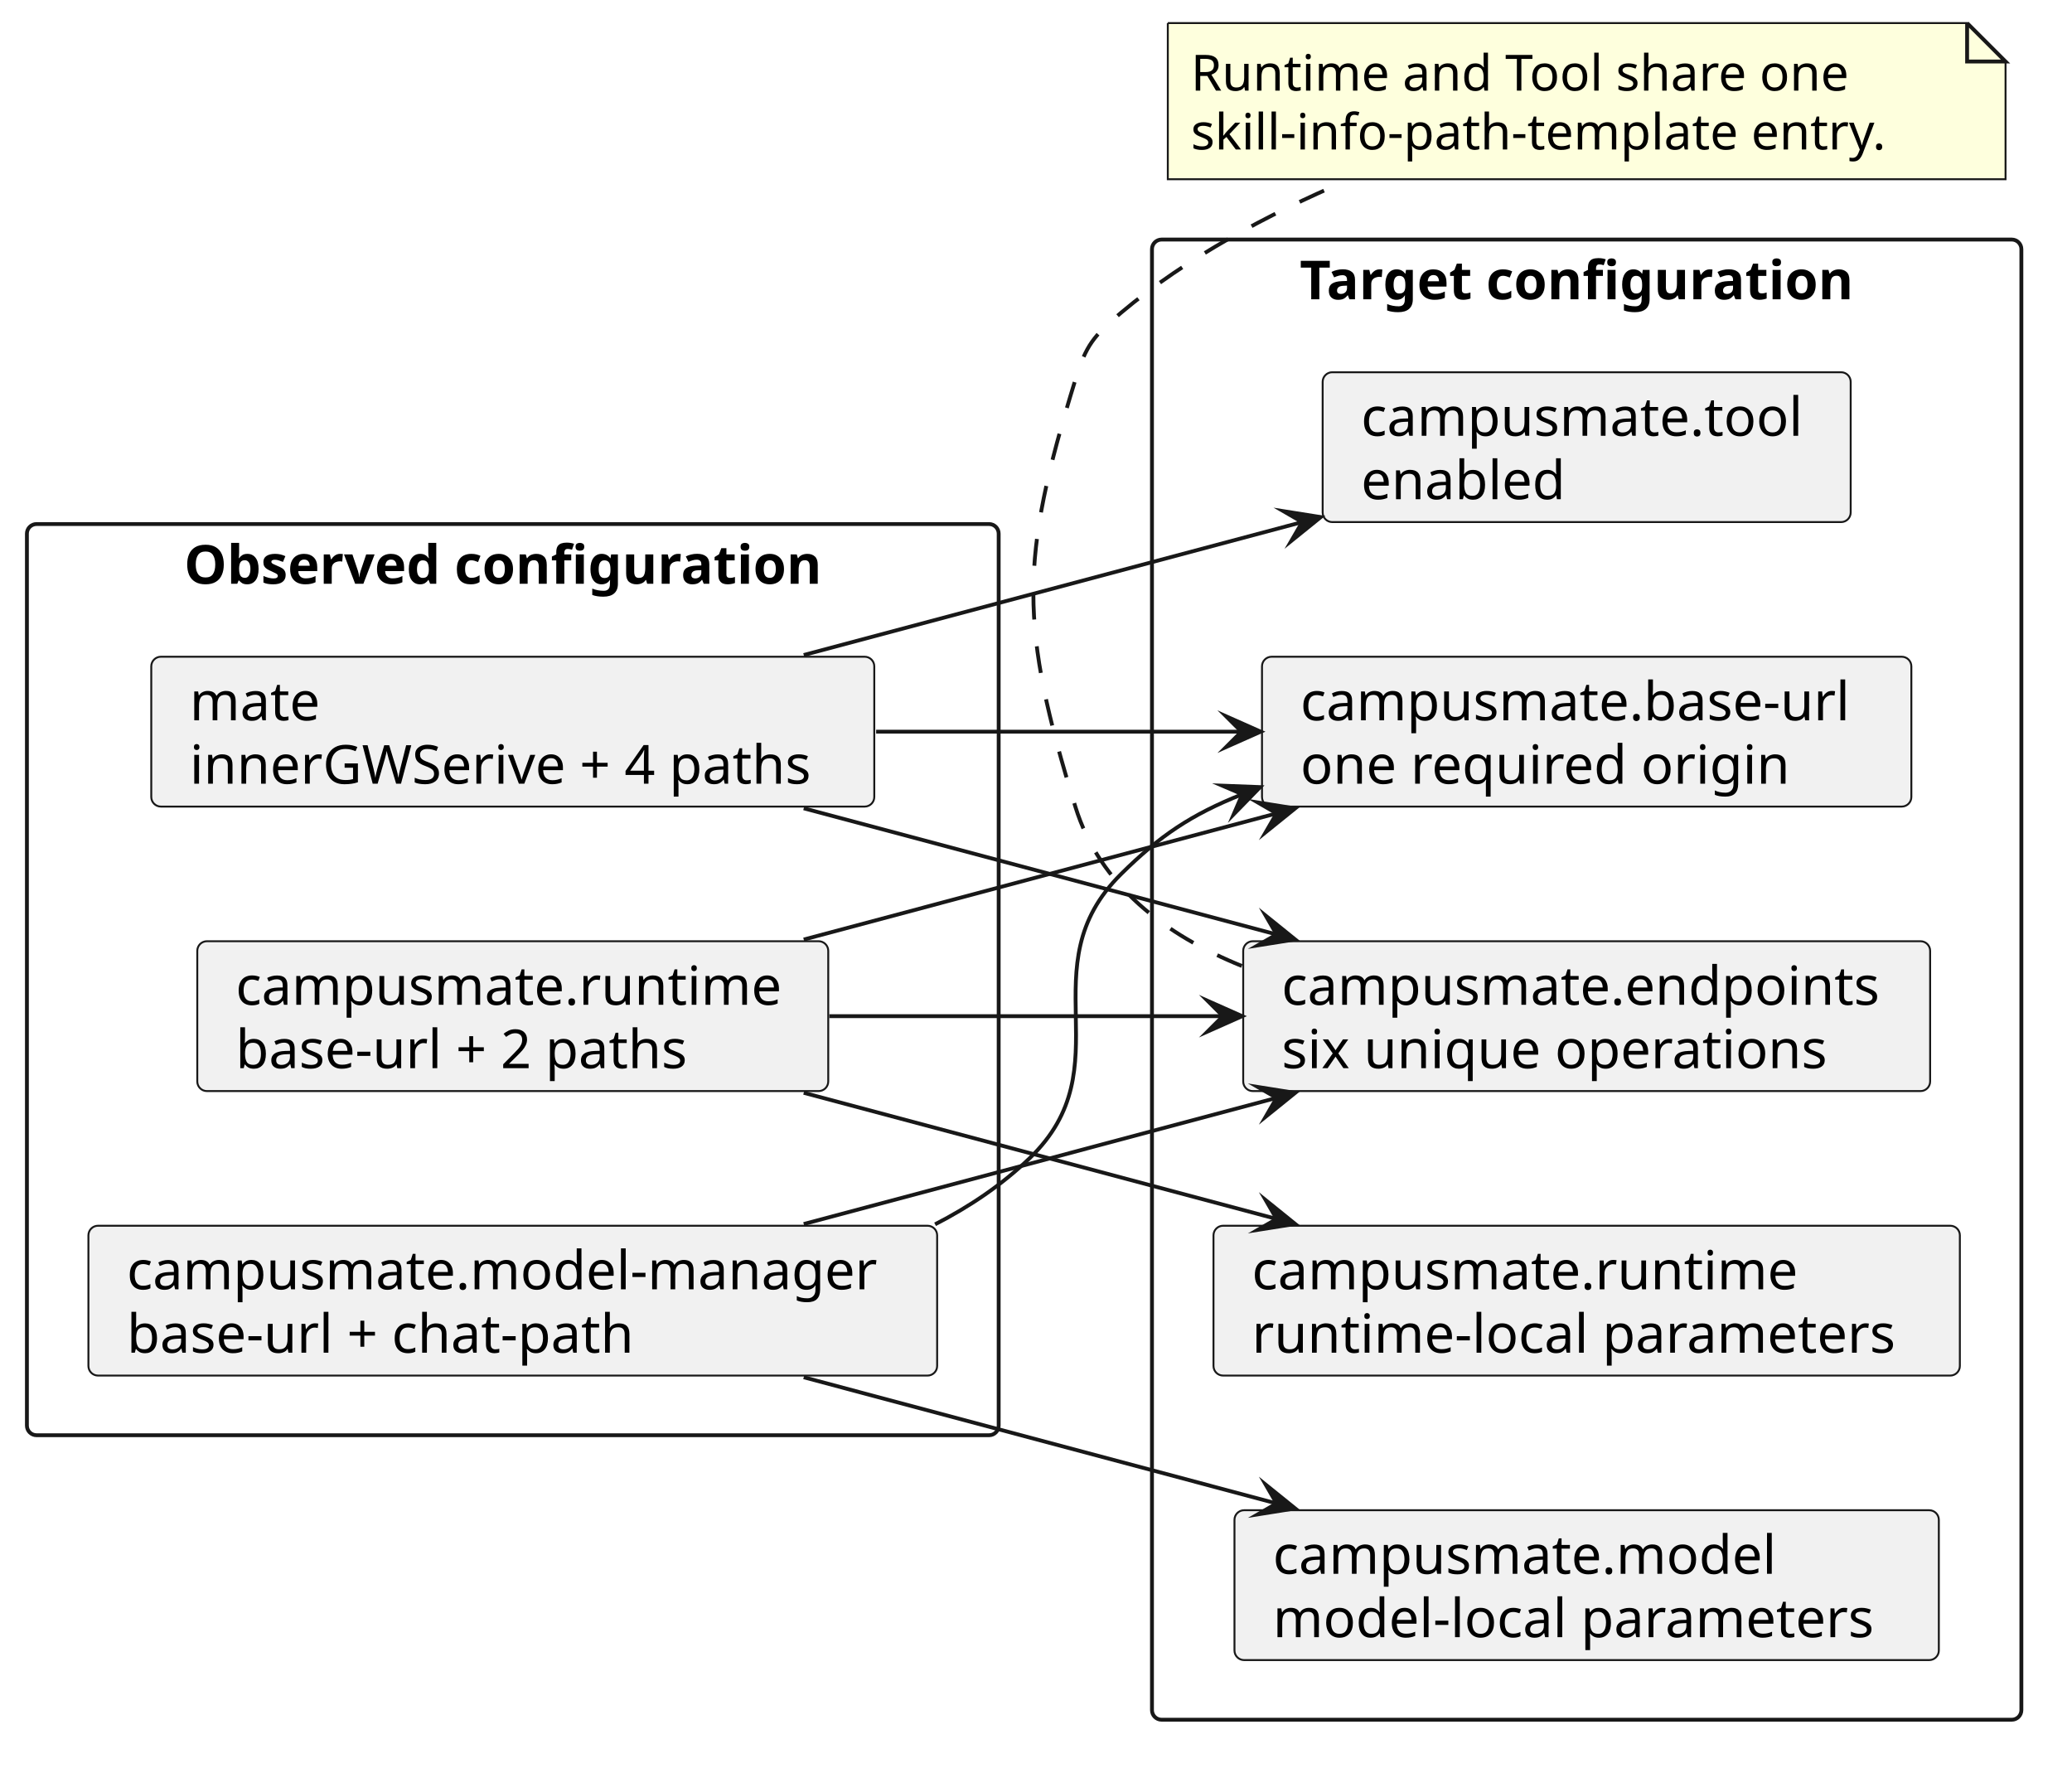
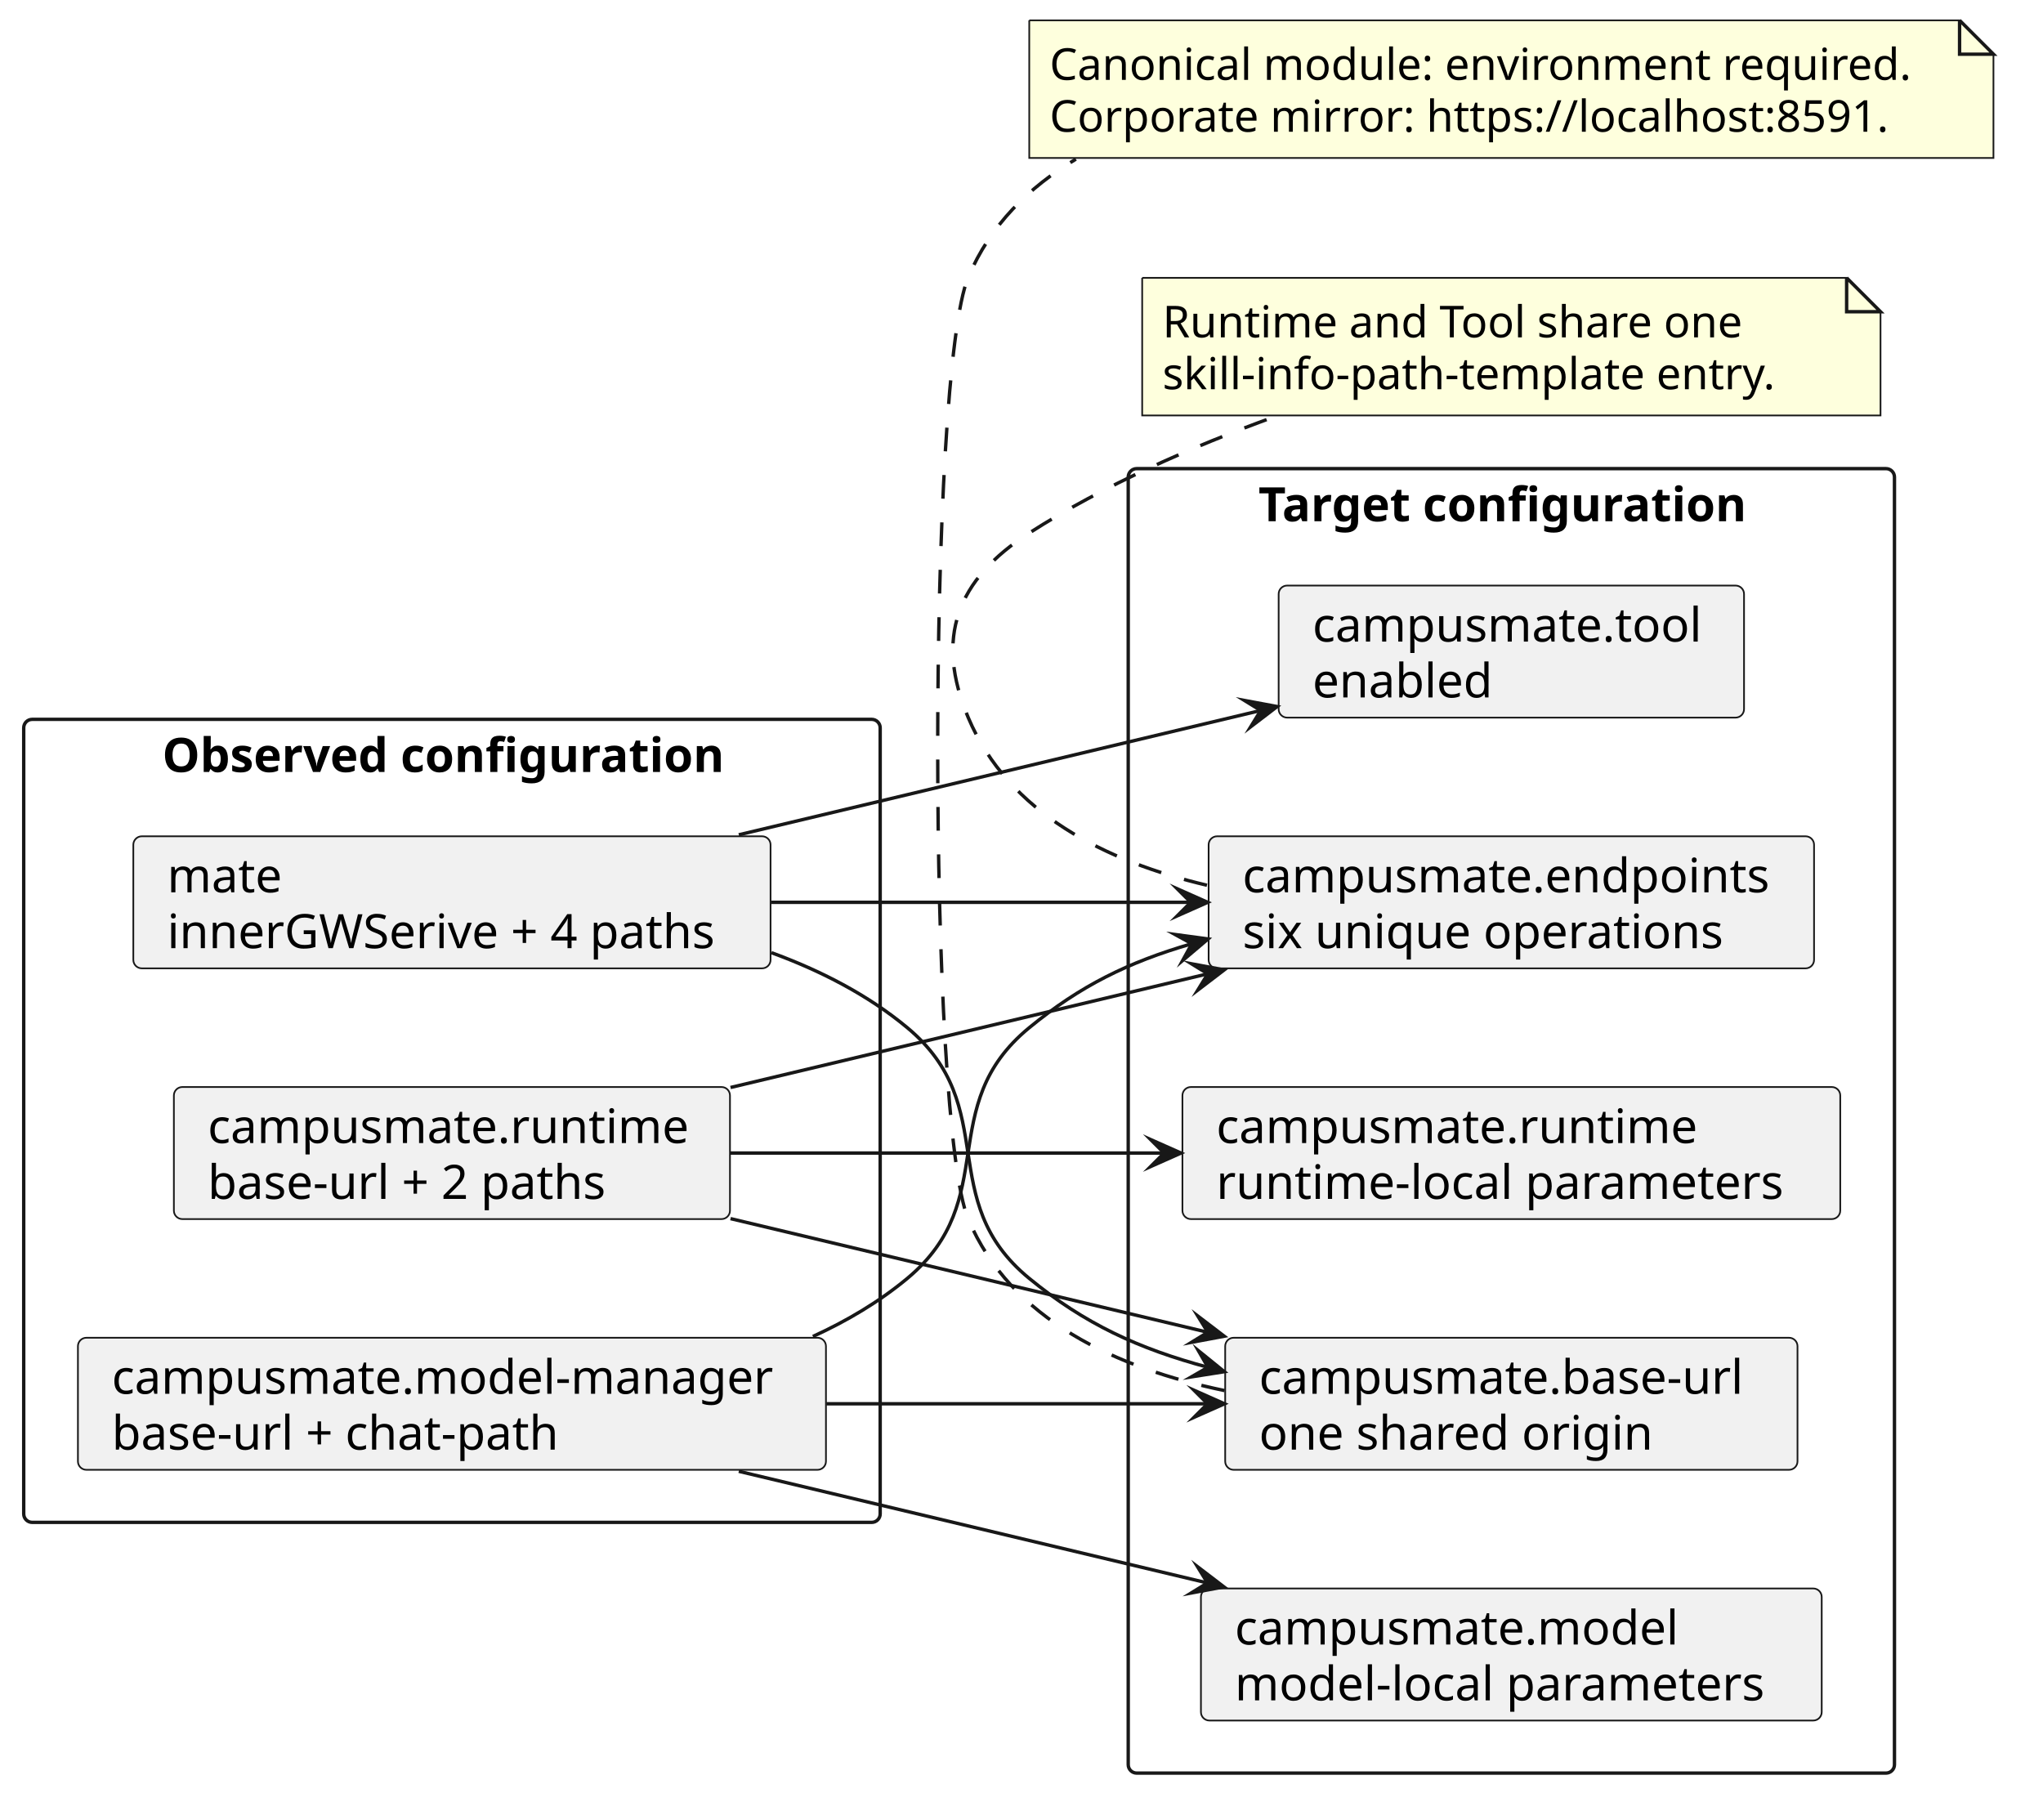
- <svg xmlns="http://www.w3.org/2000/svg" contentStyleType="text/css" data-diagram-type="DESCRIPTION" height="461px" preserveAspectRatio="none" style="width:539px;height:461px;background:#FFFFFF;" version="1.1" viewBox="0 0 539 461" width="539px" zoomAndPan="magnify">
+ <svg xmlns="http://www.w3.org/2000/svg" contentStyleType="text/css" data-diagram-type="DESCRIPTION" height="537px" preserveAspectRatio="none" style="width:603px;height:537px;background:#FFFFFF;" version="1.1" viewBox="0 0 603 537" width="603px" zoomAndPan="magnify">
  <defs />
  <g>
-     <g class="cluster" data-qualified-name="old" data-source-line="55" id="ent0001">
-       <rect fill="none" height="237" rx="2.5" ry="2.5" style="stroke:#181818;stroke-width:1;" width="252.79" x="7" y="136.31" />
-       <text fill="#000000" font-family="sans-serif" font-size="14" font-weight="700" lengthAdjust="spacing" textLength="171.015" x="47.888" y="151.845">Observed configuration</text>
+     <g class="cluster" data-qualified-name="old" data-source-line="59" id="ent0001">
+       <rect fill="none" height="237" rx="2.5" ry="2.5" style="stroke:#181818;stroke-width:1;" width="252.79" x="7" y="212.31" />
+       <text fill="#000000" font-family="sans-serif" font-size="14" font-weight="700" lengthAdjust="spacing" textLength="171.015" x="47.888" y="227.845">Observed configuration</text>
    </g>
-     <g class="cluster" data-qualified-name="target" data-source-line="61" id="ent0005">
-       <rect fill="none" height="385" rx="2.5" ry="2.5" style="stroke:#181818;stroke-width:1;" width="226.16" x="299.67" y="62.31" />
-       <text fill="#000000" font-family="sans-serif" font-size="14" font-weight="700" lengthAdjust="spacing" textLength="149.31" x="338.095" y="77.845">Target configuration</text>
+     <g class="cluster" data-qualified-name="target" data-source-line="65" id="ent0005">
+       <rect fill="none" height="385" rx="2.5" ry="2.5" style="stroke:#181818;stroke-width:1;" width="226.16" x="333" y="138.31" />
+       <text fill="#000000" font-family="sans-serif" font-size="14" font-weight="700" lengthAdjust="spacing" textLength="149.31" x="371.425" y="153.845">Target configuration</text>
    </g>
-     <g class="entity" data-qualified-name="old.old_model" data-source-line="56" id="ent0002">
-       <rect fill="#F1F1F1" height="38.977" rx="2.5" ry="2.5" style="stroke:#181818;stroke-width:0.5;" width="220.785" x="23" y="318.82" />
-       <text fill="#000000" font-family="sans-serif" font-size="14" lengthAdjust="spacing" textLength="200.785" x="33" y="335.355">campusmate.model-manager</text>
-       <text fill="#000000" font-family="sans-serif" font-size="14" lengthAdjust="spacing" textLength="145.428" x="33" y="351.843">base-url + chat-path</text>
+     <g class="entity" data-qualified-name="old.old_model" data-source-line="60" id="ent0002">
+       <rect fill="#F1F1F1" height="38.977" rx="2.5" ry="2.5" style="stroke:#181818;stroke-width:0.5;" width="220.785" x="23" y="394.82" />
+       <text fill="#000000" font-family="sans-serif" font-size="14" lengthAdjust="spacing" textLength="200.785" x="33" y="411.355">campusmate.model-manager</text>
+       <text fill="#000000" font-family="sans-serif" font-size="14" lengthAdjust="spacing" textLength="145.428" x="33" y="427.843">base-url + chat-path</text>
    </g>
-     <g class="entity" data-qualified-name="old.old_runtime" data-source-line="57" id="ent0003">
-       <rect fill="#F1F1F1" height="38.977" rx="2.5" ry="2.5" style="stroke:#181818;stroke-width:0.5;" width="164.136" x="51.32" y="244.82" />
-       <text fill="#000000" font-family="sans-serif" font-size="14" lengthAdjust="spacing" textLength="144.136" x="61.32" y="261.355">campusmate.runtime</text>
-       <text fill="#000000" font-family="sans-serif" font-size="14" lengthAdjust="spacing" textLength="128.919" x="61.32" y="277.843">base-url + 2 paths</text>
+     <g class="entity" data-qualified-name="old.old_runtime" data-source-line="61" id="ent0003">
+       <rect fill="#F1F1F1" height="38.977" rx="2.5" ry="2.5" style="stroke:#181818;stroke-width:0.5;" width="164.136" x="51.32" y="320.82" />
+       <text fill="#000000" font-family="sans-serif" font-size="14" lengthAdjust="spacing" textLength="144.136" x="61.32" y="337.355">campusmate.runtime</text>
+       <text fill="#000000" font-family="sans-serif" font-size="14" lengthAdjust="spacing" textLength="128.919" x="61.32" y="353.843">base-url + 2 paths</text>
    </g>
-     <g class="entity" data-qualified-name="old.old_tool" data-source-line="58" id="ent0004">
-       <rect fill="#F1F1F1" height="38.977" rx="2.5" ry="2.5" style="stroke:#181818;stroke-width:0.5;" width="188.082" x="39.35" y="170.82" />
-       <text fill="#000000" font-family="sans-serif" font-size="14" lengthAdjust="spacing" textLength="33.838" x="49.35" y="187.355">mate</text>
-       <text fill="#000000" font-family="sans-serif" font-size="14" lengthAdjust="spacing" textLength="168.082" x="49.35" y="203.843">innerGWSerive + 4 paths</text>
+     <g class="entity" data-qualified-name="old.old_tool" data-source-line="62" id="ent0004">
+       <rect fill="#F1F1F1" height="38.977" rx="2.5" ry="2.5" style="stroke:#181818;stroke-width:0.5;" width="188.082" x="39.35" y="246.82" />
+       <text fill="#000000" font-family="sans-serif" font-size="14" lengthAdjust="spacing" textLength="33.838" x="49.35" y="263.355">mate</text>
+       <text fill="#000000" font-family="sans-serif" font-size="14" lengthAdjust="spacing" textLength="168.082" x="49.35" y="279.843">innerGWSerive + 4 paths</text>
    </g>
-     <g class="entity" data-qualified-name="target.new_base" data-source-line="62" id="ent0006">
-       <rect fill="#F1F1F1" height="38.977" rx="2.5" ry="2.5" style="stroke:#181818;stroke-width:0.5;" width="168.921" x="328.29" y="170.82" />
-       <text fill="#000000" font-family="sans-serif" font-size="14" lengthAdjust="spacing" textLength="148.921" x="338.29" y="187.355">campusmate.base-url</text>
-       <text fill="#000000" font-family="sans-serif" font-size="14" lengthAdjust="spacing" textLength="131.202" x="338.29" y="203.843">one required origin</text>
+     <g class="entity" data-qualified-name="target.new_base" data-source-line="66" id="ent0006">
+       <rect fill="#F1F1F1" height="38.977" rx="2.5" ry="2.5" style="stroke:#181818;stroke-width:0.5;" width="168.921" x="361.62" y="394.82" />
+       <text fill="#000000" font-family="sans-serif" font-size="14" lengthAdjust="spacing" textLength="148.921" x="371.62" y="411.355">campusmate.base-url</text>
+       <text fill="#000000" font-family="sans-serif" font-size="14" lengthAdjust="spacing" textLength="119.684" x="371.62" y="427.843">one shared origin</text>
    </g>
-     <g class="entity" data-qualified-name="target.new_endpoints" data-source-line="63" id="ent0007">
-       <rect fill="#F1F1F1" height="38.977" rx="2.5" ry="2.5" style="stroke:#181818;stroke-width:0.5;" width="178.696" x="323.4" y="244.82" />
-       <text fill="#000000" font-family="sans-serif" font-size="14" lengthAdjust="spacing" textLength="158.696" x="333.4" y="261.355">campusmate.endpoints</text>
-       <text fill="#000000" font-family="sans-serif" font-size="14" lengthAdjust="spacing" textLength="147.731" x="333.4" y="277.843">six unique operations</text>
+     <g class="entity" data-qualified-name="target.new_endpoints" data-source-line="67" id="ent0007">
+       <rect fill="#F1F1F1" height="38.977" rx="2.5" ry="2.5" style="stroke:#181818;stroke-width:0.5;" width="178.696" x="356.73" y="246.82" />
+       <text fill="#000000" font-family="sans-serif" font-size="14" lengthAdjust="spacing" textLength="158.696" x="366.73" y="263.355">campusmate.endpoints</text>
+       <text fill="#000000" font-family="sans-serif" font-size="14" lengthAdjust="spacing" textLength="147.731" x="366.73" y="279.843">six unique operations</text>
    </g>
-     <g class="entity" data-qualified-name="target.new_model" data-source-line="64" id="ent0008">
-       <rect fill="#F1F1F1" height="38.977" rx="2.5" ry="2.5" style="stroke:#181818;stroke-width:0.5;" width="183.228" x="321.13" y="392.82" />
-       <text fill="#000000" font-family="sans-serif" font-size="14" lengthAdjust="spacing" textLength="133.205" x="331.13" y="409.355">campusmate.model</text>
-       <text fill="#000000" font-family="sans-serif" font-size="14" lengthAdjust="spacing" textLength="163.228" x="331.13" y="425.843">model-local parameters</text>
+     <g class="entity" data-qualified-name="target.new_model" data-source-line="68" id="ent0008">
+       <rect fill="#F1F1F1" height="38.977" rx="2.5" ry="2.5" style="stroke:#181818;stroke-width:0.5;" width="183.228" x="354.46" y="468.82" />
+       <text fill="#000000" font-family="sans-serif" font-size="14" lengthAdjust="spacing" textLength="133.205" x="364.46" y="485.355">campusmate.model</text>
+       <text fill="#000000" font-family="sans-serif" font-size="14" lengthAdjust="spacing" textLength="163.228" x="364.46" y="501.843">model-local parameters</text>
    </g>
-     <g class="entity" data-qualified-name="target.new_runtime" data-source-line="65" id="ent0009">
-       <rect fill="#F1F1F1" height="38.977" rx="2.5" ry="2.5" style="stroke:#181818;stroke-width:0.5;" width="194.159" x="315.67" y="318.82" />
-       <text fill="#000000" font-family="sans-serif" font-size="14" lengthAdjust="spacing" textLength="144.136" x="325.67" y="335.355">campusmate.runtime</text>
-       <text fill="#000000" font-family="sans-serif" font-size="14" lengthAdjust="spacing" textLength="174.159" x="325.67" y="351.843">runtime-local parameters</text>
+     <g class="entity" data-qualified-name="target.new_runtime" data-source-line="69" id="ent0009">
+       <rect fill="#F1F1F1" height="38.977" rx="2.5" ry="2.5" style="stroke:#181818;stroke-width:0.5;" width="194.159" x="349" y="320.82" />
+       <text fill="#000000" font-family="sans-serif" font-size="14" lengthAdjust="spacing" textLength="144.136" x="359" y="337.355">campusmate.runtime</text>
+       <text fill="#000000" font-family="sans-serif" font-size="14" lengthAdjust="spacing" textLength="174.159" x="359" y="353.843">runtime-local parameters</text>
    </g>
-     <g class="entity" data-qualified-name="target.new_tool" data-source-line="66" id="ent0010">
-       <rect fill="#F1F1F1" height="38.977" rx="2.5" ry="2.5" style="stroke:#181818;stroke-width:0.5;" width="137.359" x="344.07" y="96.82" />
-       <text fill="#000000" font-family="sans-serif" font-size="14" lengthAdjust="spacing" textLength="117.359" x="354.07" y="113.355">campusmate.tool</text>
-       <text fill="#000000" font-family="sans-serif" font-size="14" lengthAdjust="spacing" textLength="53.69" x="354.07" y="129.843">enabled</text>
+     <g class="entity" data-qualified-name="target.new_tool" data-source-line="70" id="ent0010">
+       <rect fill="#F1F1F1" height="38.977" rx="2.5" ry="2.5" style="stroke:#181818;stroke-width:0.5;" width="137.359" x="377.4" y="172.82" />
+       <text fill="#000000" font-family="sans-serif" font-size="14" lengthAdjust="spacing" textLength="117.359" x="387.4" y="189.355">campusmate.tool</text>
+       <text fill="#000000" font-family="sans-serif" font-size="14" lengthAdjust="spacing" textLength="53.69" x="387.4" y="205.843">enabled</text>
    </g>
-     <g class="entity" data-qualified-name="GMN20" data-source-line="80" id="ent0021">
-       <path d="M303.79,6 L303.79,46.621 L521.713,46.621 L521.713,16 L511.713,6 L303.79,6" fill="#FEFFDD" style="stroke:#181818;stroke-width:0.5;" />
-       <path d="M511.713,6 L511.713,16 L521.713,16 L511.713,6" fill="#FEFFDD" style="stroke:#181818;stroke-width:1;" />
-       <text fill="#000000" font-family="sans-serif" font-size="13" lengthAdjust="spacing" textLength="177.918" x="309.79" y="23.568">Runtime and Tool share one</text>
-       <text fill="#000000" font-family="sans-serif" font-size="13" lengthAdjust="spacing" textLength="196.923" x="309.79" y="38.879">skill-info-path-template entry.</text>
+     <g class="entity" data-qualified-name="GMN20" data-source-line="84" id="ent0021">
+       <path d="M337.12,82 L337.12,122.621 L555.043,122.621 L555.043,92 L545.043,82 L337.12,82" fill="#FEFFDD" style="stroke:#181818;stroke-width:0.5;" />
+       <path d="M545.043,82 L545.043,92 L555.043,92 L545.043,82" fill="#FEFFDD" style="stroke:#181818;stroke-width:1;" />
+       <text fill="#000000" font-family="sans-serif" font-size="13" lengthAdjust="spacing" textLength="177.918" x="343.12" y="99.568">Runtime and Tool share one</text>
+       <text fill="#000000" font-family="sans-serif" font-size="13" lengthAdjust="spacing" textLength="196.923" x="343.12" y="114.879">skill-info-path-template entry.</text>
    </g>
-     <g class="link" data-entity-1="ent0002" data-entity-2="ent0006" data-link-type="dependency" data-source-line="69" id="lnk11">
-       <path d="M243.25,318.45 C252.22,313.85 260.59,308.21 267.79,301.31 C292.73,277.39 267.07,251.58 291.67,227.31 C301.76,217.35 309.827,211.915 323.167,206.585" fill="none" id="old_model-to-new_base" style="stroke:#181818;stroke-width:1;" />
-       <polygon fill="#181818" points="327.81,204.73,317.968,204.355,323.167,206.585,320.937,211.784,327.81,204.73" style="stroke:#181818;stroke-width:1;stroke-linejoin:miter;stroke-miterlimit:10;" />
+     <g class="entity" data-qualified-name="GMN23" data-source-line="89" id="ent0024">
+       <path d="M303.79,6 L303.79,46.621 L588.376,46.621 L588.376,16 L578.376,6 L303.79,6" fill="#FEFFDD" style="stroke:#181818;stroke-width:0.5;" />
+       <path d="M578.376,6 L578.376,16 L588.376,16 L578.376,6" fill="#FEFFDD" style="stroke:#181818;stroke-width:1;" />
+       <text fill="#000000" font-family="sans-serif" font-size="13" lengthAdjust="spacing" textLength="262.38" x="309.79" y="23.568">Canonical module: environment required.</text>
+       <text fill="#000000" font-family="sans-serif" font-size="13" lengthAdjust="spacing" textLength="263.586" x="309.79" y="38.879">Corporate mirror: https://localhost:8591.</text>
    </g>
-     <g class="link" data-entity-1="ent0003" data-entity-2="ent0006" data-link-type="dependency" data-source-line="70" id="lnk12">
-       <path d="M209.08,244.38 C248.71,233.81 292.439,222.139 332.089,211.559" fill="none" id="old_runtime-to-new_base" style="stroke:#181818;stroke-width:1;" />
-       <polygon fill="#181818" points="336.92,210.27,327.193,208.726,332.089,211.559,329.255,216.455,336.92,210.27" style="stroke:#181818;stroke-width:1;stroke-linejoin:miter;stroke-miterlimit:10;" />
+     <g class="link" data-entity-1="ent0002" data-entity-2="ent0006" data-link-type="dependency" data-source-line="73" id="lnk11">
+       <path d="M243.93,414.31 C282.54,414.31 320.29,414.31 356.42,414.31" fill="none" id="old_model-to-new_base" style="stroke:#181818;stroke-width:1;" />
+       <polygon fill="#181818" points="361.42,414.31,352.42,410.31,356.42,414.31,352.42,418.31,361.42,414.31" style="stroke:#181818;stroke-width:1;stroke-linejoin:miter;stroke-miterlimit:10;" />
    </g>
-     <g class="link" data-entity-1="ent0004" data-entity-2="ent0006" data-link-type="dependency" data-source-line="71" id="lnk13">
-       <path d="M227.91,190.31 C260.3,190.31 291.39,190.31 322.95,190.31" fill="none" id="old_tool-to-new_base" style="stroke:#181818;stroke-width:1;" />
-       <polygon fill="#181818" points="327.95,190.31,318.95,186.31,322.95,190.31,318.95,194.31,327.95,190.31" style="stroke:#181818;stroke-width:1;stroke-linejoin:miter;stroke-miterlimit:10;" />
+     <g class="link" data-entity-1="ent0003" data-entity-2="ent0006" data-link-type="dependency" data-source-line="74" id="lnk12">
+       <path d="M215.62,359.66 C260.47,370.34 311.236,382.431 356.486,393.211" fill="none" id="old_runtime-to-new_base" style="stroke:#181818;stroke-width:1;" />
+       <polygon fill="#181818" points="361.35,394.37,353.522,388.393,356.486,393.211,351.668,396.175,361.35,394.37" style="stroke:#181818;stroke-width:1;stroke-linejoin:miter;stroke-miterlimit:10;" />
    </g>
-     <g class="link" data-entity-1="ent0002" data-entity-2="ent0007" data-link-type="dependency" data-source-line="72" id="lnk14">
-       <path d="M209.08,318.38 C248.71,307.81 292.439,296.139 332.089,285.559" fill="none" id="old_model-to-new_endpoints" style="stroke:#181818;stroke-width:1;" />
-       <polygon fill="#181818" points="336.92,284.27,327.193,282.726,332.089,285.559,329.255,290.455,336.92,284.27" style="stroke:#181818;stroke-width:1;stroke-linejoin:miter;stroke-miterlimit:10;" />
+     <g class="link" data-entity-1="ent0004" data-entity-2="ent0006" data-link-type="dependency" data-source-line="75" id="lnk13">
+       <path d="M227.69,281.17 C242.16,286.46 256.15,293.62 267.79,303.31 C295.89,326.71 275.51,354.11 303.79,377.31 C320.15,390.74 336.051,398.044 356.541,403.544" fill="none" id="old_tool-to-new_base" style="stroke:#181818;stroke-width:1;" />
+       <polygon fill="#181818" points="361.37,404.84,353.715,398.644,356.541,403.544,351.641,406.37,361.37,404.84" style="stroke:#181818;stroke-width:1;stroke-linejoin:miter;stroke-miterlimit:10;" />
    </g>
-     <g class="link" data-entity-1="ent0003" data-entity-2="ent0007" data-link-type="dependency" data-source-line="73" id="lnk15">
-       <path d="M215.73,264.31 C249.46,264.31 283.68,264.31 318.13,264.31" fill="none" id="old_runtime-to-new_endpoints" style="stroke:#181818;stroke-width:1;" />
-       <polygon fill="#181818" points="323.13,264.31,314.13,260.31,318.13,264.31,314.13,268.31,323.13,264.31" style="stroke:#181818;stroke-width:1;stroke-linejoin:miter;stroke-miterlimit:10;" />
+     <g class="link" data-entity-1="ent0002" data-entity-2="ent0007" data-link-type="dependency" data-source-line="76" id="lnk14">
+       <path d="M239.93,394.44 C249.96,389.86 259.47,384.23 267.79,377.31 C295.89,353.91 275.51,326.51 303.79,303.31 C318.88,290.93 332.88,284.042 351.781,278.522" fill="none" id="old_model-to-new_endpoints" style="stroke:#181818;stroke-width:1;" />
+       <polygon fill="#181818" points="356.58,277.12,346.82,275.804,351.781,278.522,349.062,283.483,356.58,277.12" style="stroke:#181818;stroke-width:1;stroke-linejoin:miter;stroke-miterlimit:10;" />
    </g>
-     <g class="link" data-entity-1="ent0004" data-entity-2="ent0007" data-link-type="dependency" data-source-line="74" id="lnk16">
-       <path d="M209.08,210.24 C248.71,220.81 292.439,232.481 332.089,243.061" fill="none" id="old_tool-to-new_endpoints" style="stroke:#181818;stroke-width:1;" />
-       <polygon fill="#181818" points="336.92,244.35,329.255,238.165,332.089,243.061,327.193,245.894,336.92,244.35" style="stroke:#181818;stroke-width:1;stroke-linejoin:miter;stroke-miterlimit:10;" />
+     <g class="link" data-entity-1="ent0003" data-entity-2="ent0007" data-link-type="dependency" data-source-line="77" id="lnk15">
+       <path d="M215.62,320.96 C260.47,310.28 311.236,298.189 356.486,287.409" fill="none" id="old_runtime-to-new_endpoints" style="stroke:#181818;stroke-width:1;" />
+       <polygon fill="#181818" points="361.35,286.25,351.668,284.445,356.486,287.409,353.522,292.227,361.35,286.25" style="stroke:#181818;stroke-width:1;stroke-linejoin:miter;stroke-miterlimit:10;" />
    </g>
-     <g class="link" data-entity-1="ent0002" data-entity-2="ent0008" data-link-type="dependency" data-source-line="75" id="lnk17">
-       <path d="M209.08,358.24 C248.71,368.81 292.439,380.481 332.089,391.061" fill="none" id="old_model-to-new_model" style="stroke:#181818;stroke-width:1;" />
-       <polygon fill="#181818" points="336.92,392.35,329.255,386.165,332.089,391.061,327.193,393.894,336.92,392.35" style="stroke:#181818;stroke-width:1;stroke-linejoin:miter;stroke-miterlimit:10;" />
+     <g class="link" data-entity-1="ent0004" data-entity-2="ent0007" data-link-type="dependency" data-source-line="78" id="lnk16">
+       <path d="M227.61,266.31 C268.45,266.31 311.15,266.31 351.46,266.31" fill="none" id="old_tool-to-new_endpoints" style="stroke:#181818;stroke-width:1;" />
+       <polygon fill="#181818" points="356.46,266.31,347.46,262.31,351.46,266.31,347.46,270.31,356.46,266.31" style="stroke:#181818;stroke-width:1;stroke-linejoin:miter;stroke-miterlimit:10;" />
    </g>
-     <g class="link" data-entity-1="ent0003" data-entity-2="ent0009" data-link-type="dependency" data-source-line="76" id="lnk18">
-       <path d="M209.08,284.24 C248.71,294.81 292.439,306.481 332.089,317.061" fill="none" id="old_runtime-to-new_runtime" style="stroke:#181818;stroke-width:1;" />
-       <polygon fill="#181818" points="336.92,318.35,329.255,312.165,332.089,317.061,327.193,319.894,336.92,318.35" style="stroke:#181818;stroke-width:1;stroke-linejoin:miter;stroke-miterlimit:10;" />
+     <g class="link" data-entity-1="ent0002" data-entity-2="ent0008" data-link-type="dependency" data-source-line="79" id="lnk17">
+       <path d="M218.06,434.24 C262.45,444.81 311.986,456.611 356.396,467.191" fill="none" id="old_model-to-new_model" style="stroke:#181818;stroke-width:1;" />
+       <polygon fill="#181818" points="361.26,468.35,353.432,462.373,356.396,467.191,351.578,470.155,361.26,468.35" style="stroke:#181818;stroke-width:1;stroke-linejoin:miter;stroke-miterlimit:10;" />
    </g>
-     <g class="link" data-entity-1="ent0004" data-entity-2="ent0010" data-link-type="dependency" data-source-line="77" id="lnk19">
-       <path d="M209.08,170.38 C250.96,159.21 297.979,146.669 338.749,135.789" fill="none" id="old_tool-to-new_tool" style="stroke:#181818;stroke-width:1;" />
-       <polygon fill="#181818" points="343.58,134.5,333.853,132.956,338.749,135.789,335.916,140.685,343.58,134.5" style="stroke:#181818;stroke-width:1;stroke-linejoin:miter;stroke-miterlimit:10;" />
+     <g class="link" data-entity-1="ent0003" data-entity-2="ent0009" data-link-type="dependency" data-source-line="80" id="lnk18">
+       <path d="M215.62,340.31 C256.34,340.31 300.94,340.31 343.59,340.31" fill="none" id="old_runtime-to-new_runtime" style="stroke:#181818;stroke-width:1;" />
+       <polygon fill="#181818" points="348.59,340.31,339.59,336.31,343.59,340.31,339.59,344.31,348.59,340.31" style="stroke:#181818;stroke-width:1;stroke-linejoin:miter;stroke-miterlimit:10;" />
    </g>
-     <g class="link" data-entity-1="ent0007" data-entity-2="ent0021" data-link-type="association" data-source-line="80" id="lnk22">
-       <path d="M323.05,251.26 C303.15,243.2 286.06,230.32 279.73,209.81 C265.18,162.67 265.18,145.95 279.73,98.81 C282.5,89.81 284.46,87.37 291.67,81.31 C308.72,66.97 330.12,55.63 350.17,47.06" fill="none" id="new_endpoints-GMN20" style="stroke:#181818;stroke-width:1;stroke-dasharray:7,7;" />
+     <g class="link" data-entity-1="ent0004" data-entity-2="ent0010" data-link-type="dependency" data-source-line="81" id="lnk19">
+       <path d="M218.06,246.38 C267.84,234.52 325.346,220.829 372.106,209.689" fill="none" id="old_tool-to-new_tool" style="stroke:#181818;stroke-width:1;" />
+       <polygon fill="#181818" points="376.97,208.53,367.288,206.725,372.106,209.689,369.142,214.507,376.97,208.53" style="stroke:#181818;stroke-width:1;stroke-linejoin:miter;stroke-miterlimit:10;" />
+     </g>
+     <g class="link" data-entity-1="ent0007" data-entity-2="ent0021" data-link-type="association" data-source-line="84" id="lnk22">
+       <path d="M356.24,261.27 C326.37,254.24 297.68,239.97 285.79,211.81 C275.86,188.31 282.31,171.08 303.79,157.31 C325.86,143.16 352.14,131.73 376.07,123.03" fill="none" id="new_endpoints-GMN20" style="stroke:#181818;stroke-width:1;stroke-dasharray:7,7;" />
+     </g>
+     <g class="link" data-entity-1="ent0006" data-entity-2="ent0024" data-link-type="association" data-source-line="89" id="lnk25">
+       <path d="M361.42,410.41 C329.73,403.84 298.37,389.59 285.79,359.81 C273.76,331.36 273.76,110.26 285.79,81.81 C292.26,66.48 303.69,55.22 317.56,46.97" fill="none" id="new_base-GMN23" style="stroke:#181818;stroke-width:1;stroke-dasharray:7,7;" />
    </g>
  </g>
</svg>
